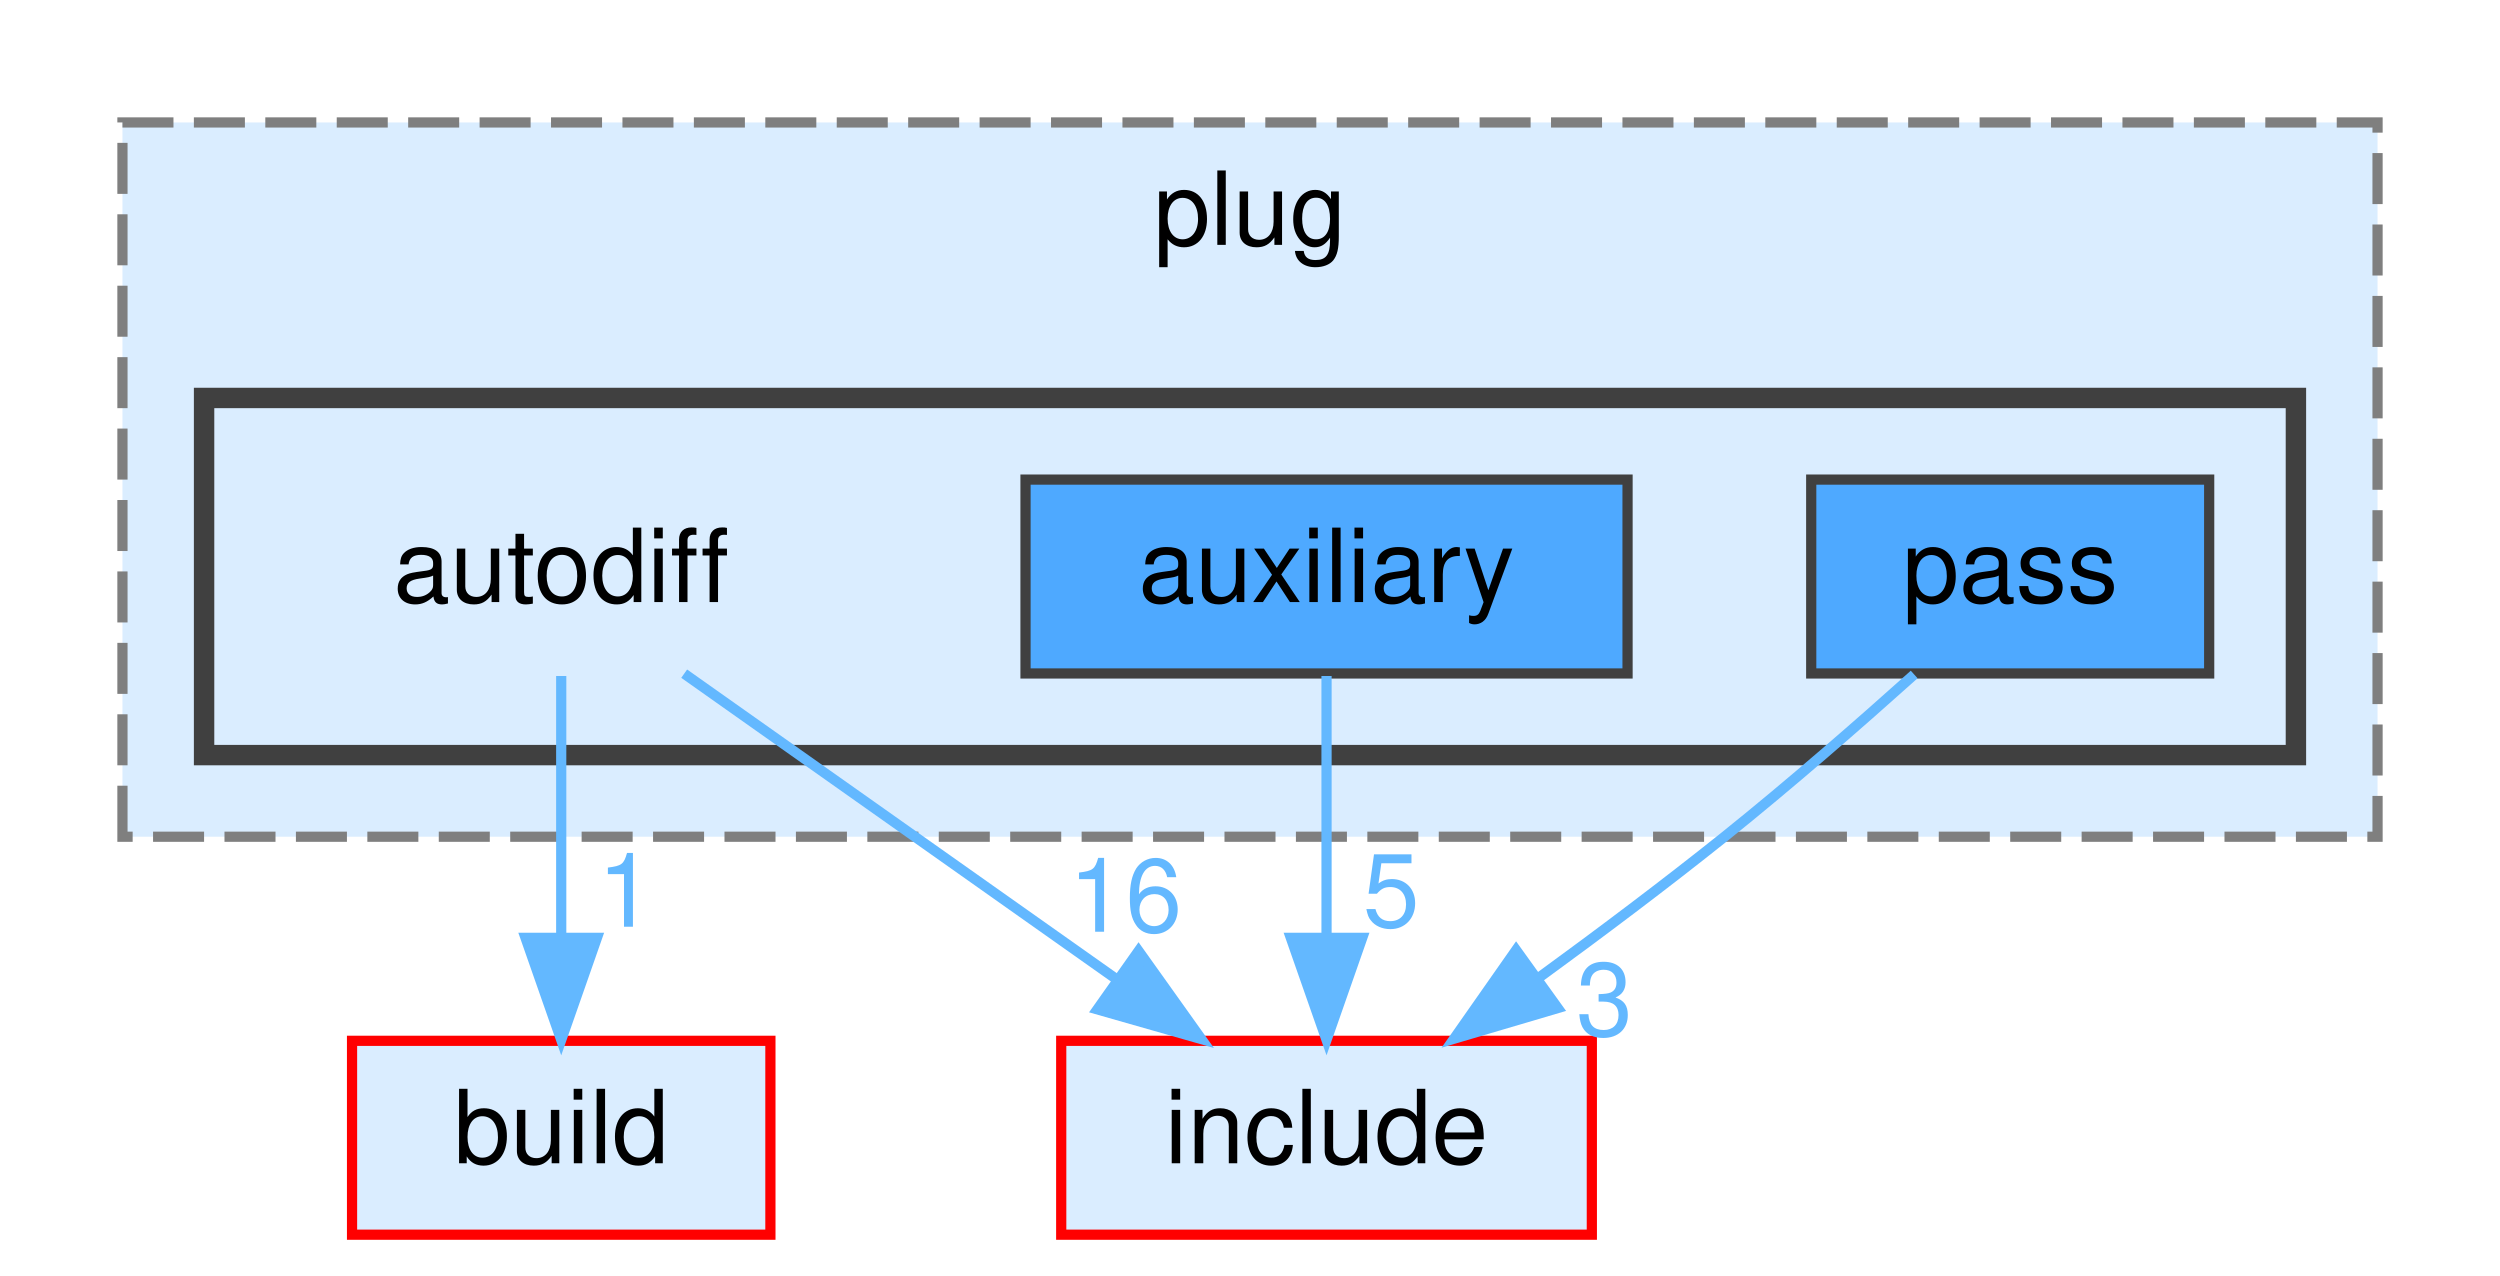
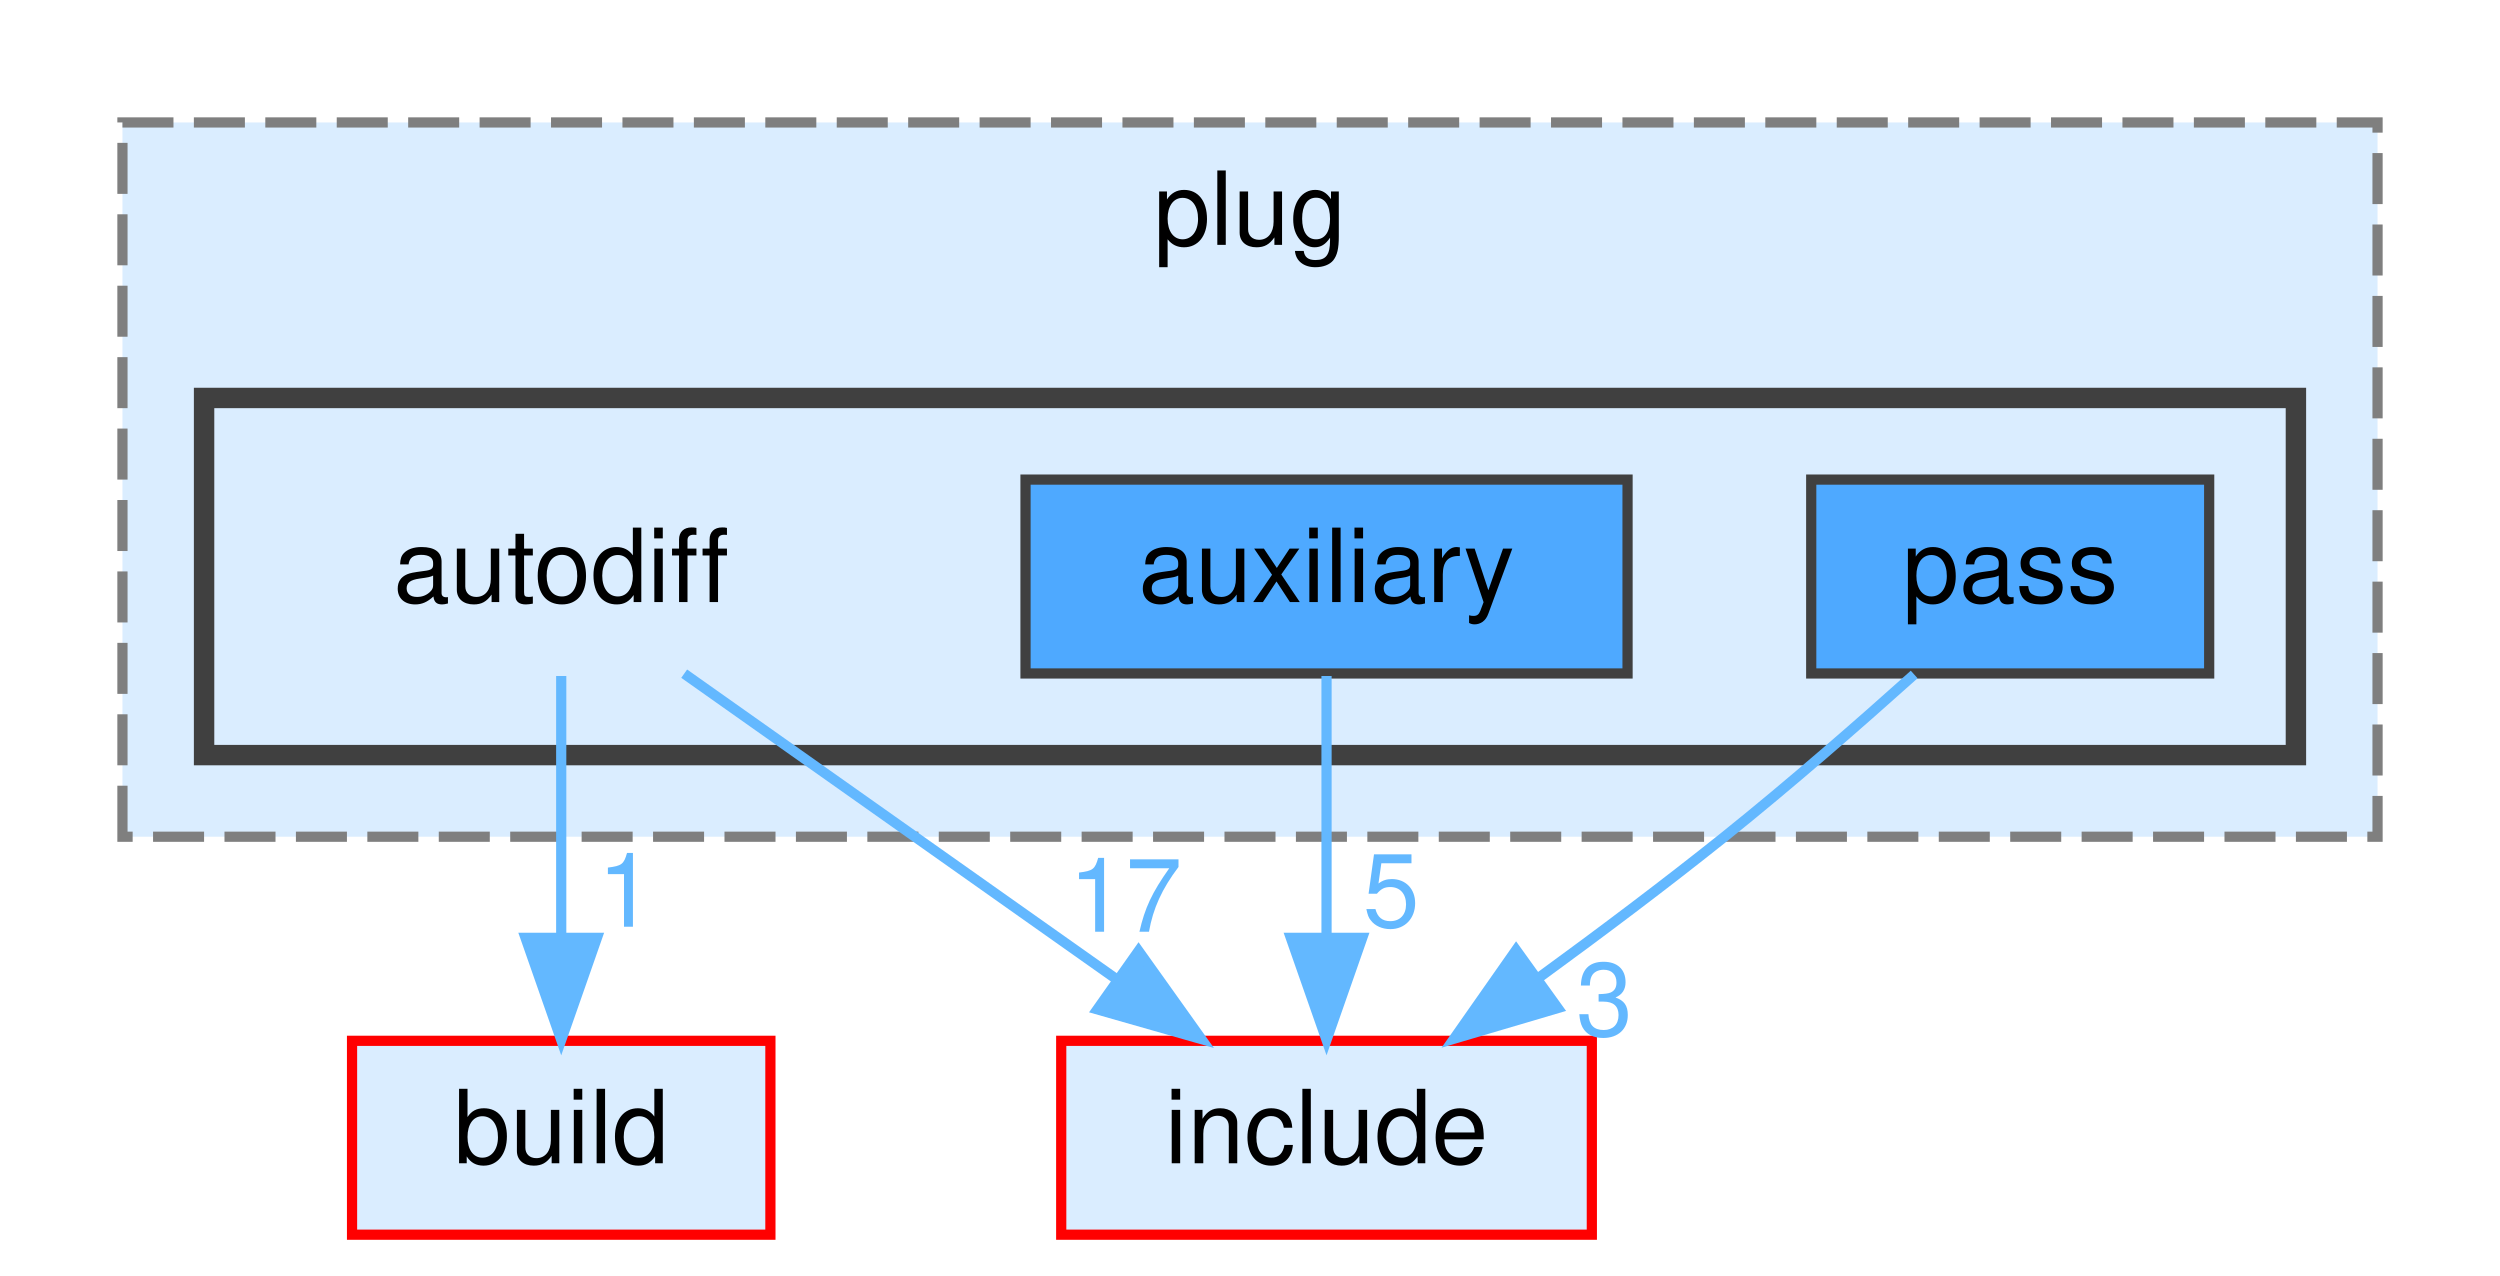
<svg xmlns="http://www.w3.org/2000/svg" xmlns:xlink="http://www.w3.org/1999/xlink" width="245pt" height="125pt" viewBox="0.00 0.00 245.00 125.00">
  <g id="graph0" class="graph" transform="scale(1 1) rotate(0) translate(4 121)">
    <g id="clust1" class="cluster">
      <g id="a_clust1">
        <a xlink:href="dir_07110a8747d2517ee97007224f1d2994.html" target="_top" xlink:title="plug">
          <polygon fill="#daedff" stroke="#7f7f7f" stroke-dasharray="5,2" points="8,-39 8,-109 229,-109 229,-39 8,-39" />
          <text text-anchor="middle" x="118.5" y="-97" font-family="Helvetica,sans-Serif" font-size="10.00">plug</text>
        </a>
      </g>
    </g>
    <g id="clust2" class="cluster">
      <g id="a_clust2">
        <a xlink:href="dir_5846563cd8698f55b6851f31365c1d54.html" target="_top">
          <polygon fill="#daedff" stroke="#404040" stroke-width="2" points="16,-47 16,-82 221,-82 221,-47 16,-47" />
        </a>
      </g>
    </g>
    <g id="node1" class="node">
      <text text-anchor="middle" x="51" y="-62" font-family="Helvetica,sans-Serif" font-size="10.00">autodiff</text>
    </g>
    <g id="node4" class="node">
      <g id="a_node4">
        <a xlink:href="dir_4fef79e7177ba769987a8da36c892c5f.html" target="_top" xlink:title="build">
          <polygon fill="#daedff" stroke="red" points="71.5,-19 30.5,-19 30.5,0 71.5,0 71.5,-19" />
          <text text-anchor="middle" x="51" y="-7" font-family="Helvetica,sans-Serif" font-size="10.00">build</text>
        </a>
      </g>
    </g>
    <g id="edge1" class="edge">
      <g id="a_edge1">
        <a xlink:href="dir_000007_000014.html" target="_top">
          <path fill="none" stroke="#63b8ff" d="M51,-54.75C51,-47.8 51,-37.85 51,-29.13" />
          <polygon fill="#63b8ff" stroke="#63b8ff" points="54.5,-29.09 51,-19.09 47.5,-29.09 54.5,-29.09" />
        </a>
      </g>
      <g id="a_edge1-headlabel">
        <a xlink:href="dir_000007_000014.html" target="_top" xlink:title="1">
          <text text-anchor="middle" x="57.34" y="-30.18" font-family="Helvetica,sans-Serif" font-size="10.00" fill="#63b8ff">1</text>
        </a>
      </g>
    </g>
    <g id="node5" class="node">
      <g id="a_node5">
        <a xlink:href="dir_d44c64559bbebec7f509842c48db8b23.html" target="_top" xlink:title="include">
          <polygon fill="#daedff" stroke="red" points="152,-19 100,-19 100,0 152,0 152,-19" />
          <text text-anchor="middle" x="126" y="-7" font-family="Helvetica,sans-Serif" font-size="10.00">include</text>
        </a>
      </g>
    </g>
    <g id="edge2" class="edge">
      <g id="a_edge2">
        <a xlink:href="dir_000007_000034.html" target="_top">
          <path fill="none" stroke="#63b8ff" d="M63.05,-54.98C74.46,-46.92 91.83,-34.65 105.43,-25.03" />
          <polygon fill="#63b8ff" stroke="#63b8ff" points="107.58,-27.8 113.73,-19.17 103.54,-22.08 107.58,-27.8" />
        </a>
      </g>
      <g id="a_edge2-headlabel">
-         <a xlink:href="dir_000007_000034.html" target="_top" xlink:title="16">
-           <text text-anchor="middle" x="106.29" y="-29.69" font-family="Helvetica,sans-Serif" font-size="10.00" fill="#63b8ff">16</text>
+         <a xlink:href="dir_000007_000034.html" target="_top" xlink:title="17">
+           <text text-anchor="middle" x="106.29" y="-29.69" font-family="Helvetica,sans-Serif" font-size="10.00" fill="#63b8ff">17</text>
        </a>
      </g>
    </g>
    <g id="node2" class="node">
      <g id="a_node2">
        <a xlink:href="dir_6071bcb3387f8da30a6c573353adf11a.html" target="_top" xlink:title="auxiliary">
          <polygon fill="#4ea9ff" stroke="#404040" points="155.5,-74 96.5,-74 96.5,-55 155.5,-55 155.5,-74" />
          <text text-anchor="middle" x="126" y="-62" font-family="Helvetica,sans-Serif" font-size="10.00">auxiliary</text>
        </a>
      </g>
    </g>
    <g id="edge3" class="edge">
      <g id="a_edge3">
        <a xlink:href="dir_000010_000034.html" target="_top">
          <path fill="none" stroke="#63b8ff" d="M126,-54.75C126,-47.8 126,-37.85 126,-29.13" />
          <polygon fill="#63b8ff" stroke="#63b8ff" points="129.5,-29.09 126,-19.09 122.5,-29.09 129.5,-29.09" />
        </a>
      </g>
      <g id="a_edge3-headlabel">
        <a xlink:href="dir_000010_000034.html" target="_top" xlink:title="5">
          <text text-anchor="middle" x="132.34" y="-30.18" font-family="Helvetica,sans-Serif" font-size="10.00" fill="#63b8ff">5</text>
        </a>
      </g>
    </g>
    <g id="node3" class="node">
      <g id="a_node3">
        <a xlink:href="dir_1fc612aec237925d25d973dd1434daf3.html" target="_top" xlink:title="pass">
          <polygon fill="#4ea9ff" stroke="#404040" points="212.5,-74 173.5,-74 173.5,-55 212.5,-55 212.5,-74" />
          <text text-anchor="middle" x="193" y="-62" font-family="Helvetica,sans-Serif" font-size="10.00">pass</text>
        </a>
      </g>
    </g>
    <g id="edge4" class="edge">
      <g id="a_edge4">
        <a xlink:href="dir_000061_000034.html" target="_top">
          <path fill="none" stroke="#63b8ff" d="M183.59,-54.9C178.24,-50.1 171.35,-44.09 165,-39 159.19,-34.35 152.73,-29.5 146.76,-25.15" />
          <polygon fill="#63b8ff" stroke="#63b8ff" points="148.66,-22.21 138.5,-19.21 144.58,-27.89 148.66,-22.21" />
        </a>
      </g>
      <g id="a_edge4-headlabel">
        <a xlink:href="dir_000061_000034.html" target="_top" xlink:title="3">
          <text text-anchor="middle" x="153.24" y="-19.51" font-family="Helvetica,sans-Serif" font-size="10.00" fill="#63b8ff">3</text>
        </a>
      </g>
    </g>
  </g>
</svg>
